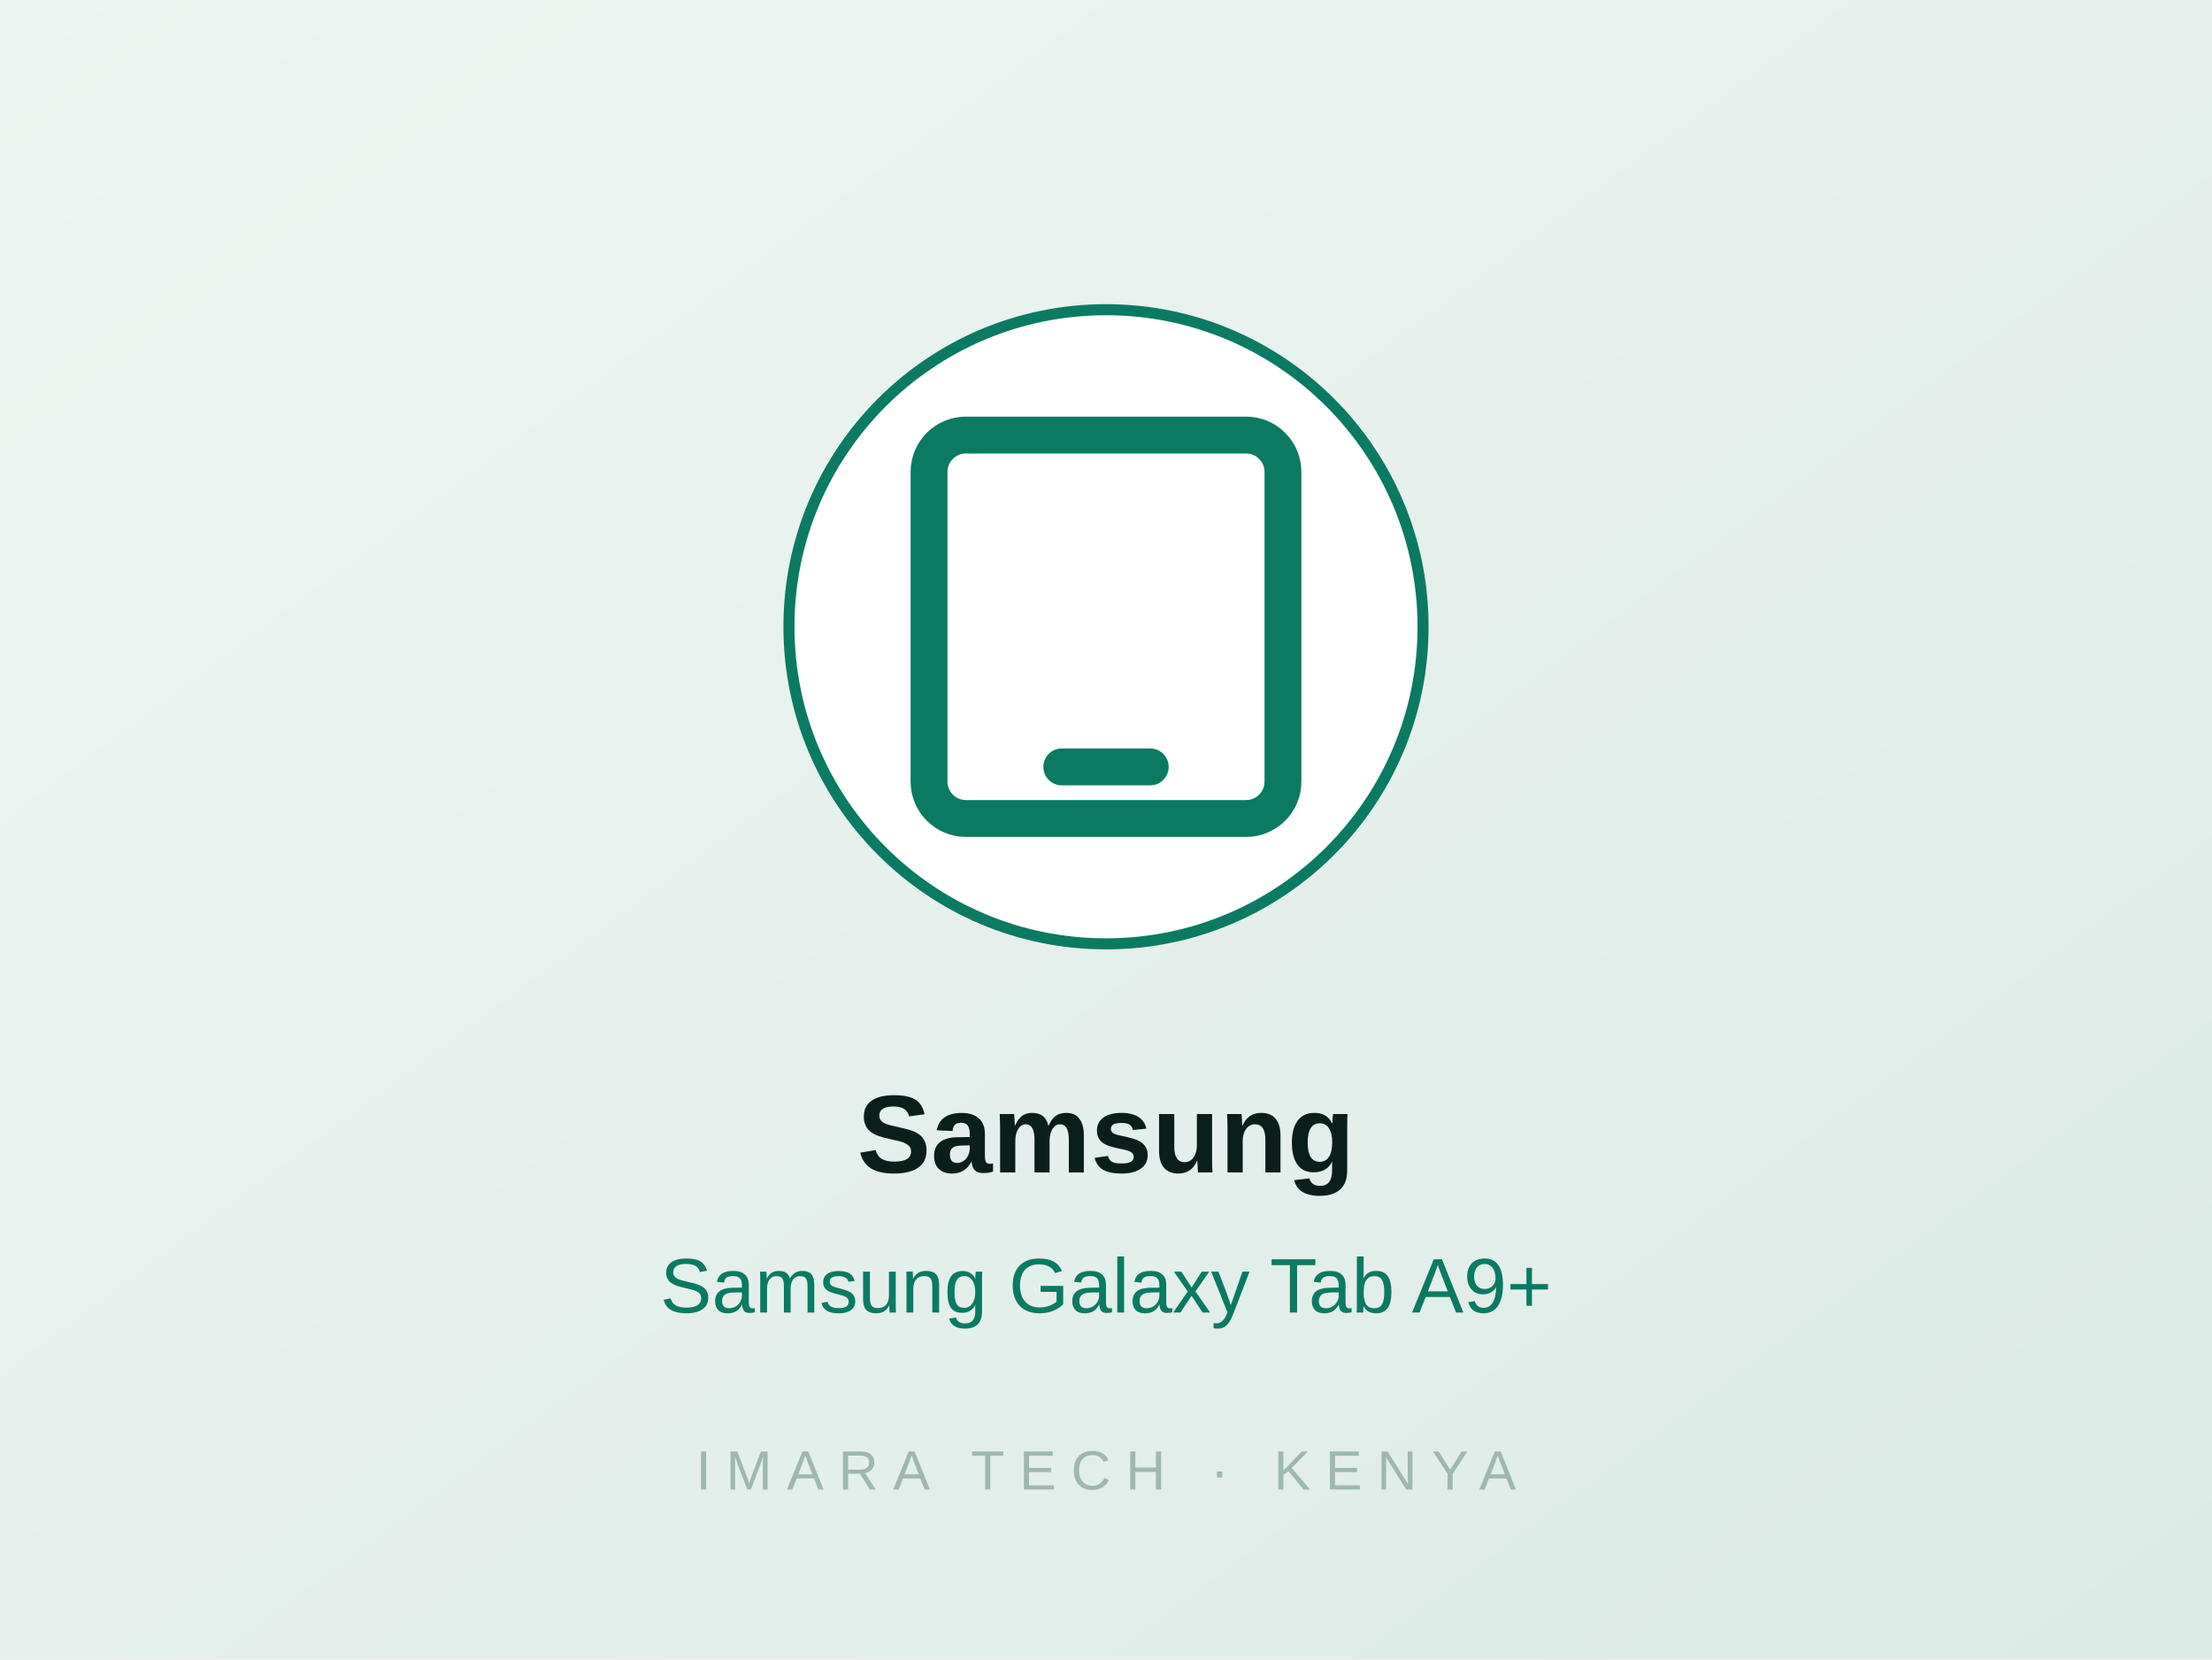
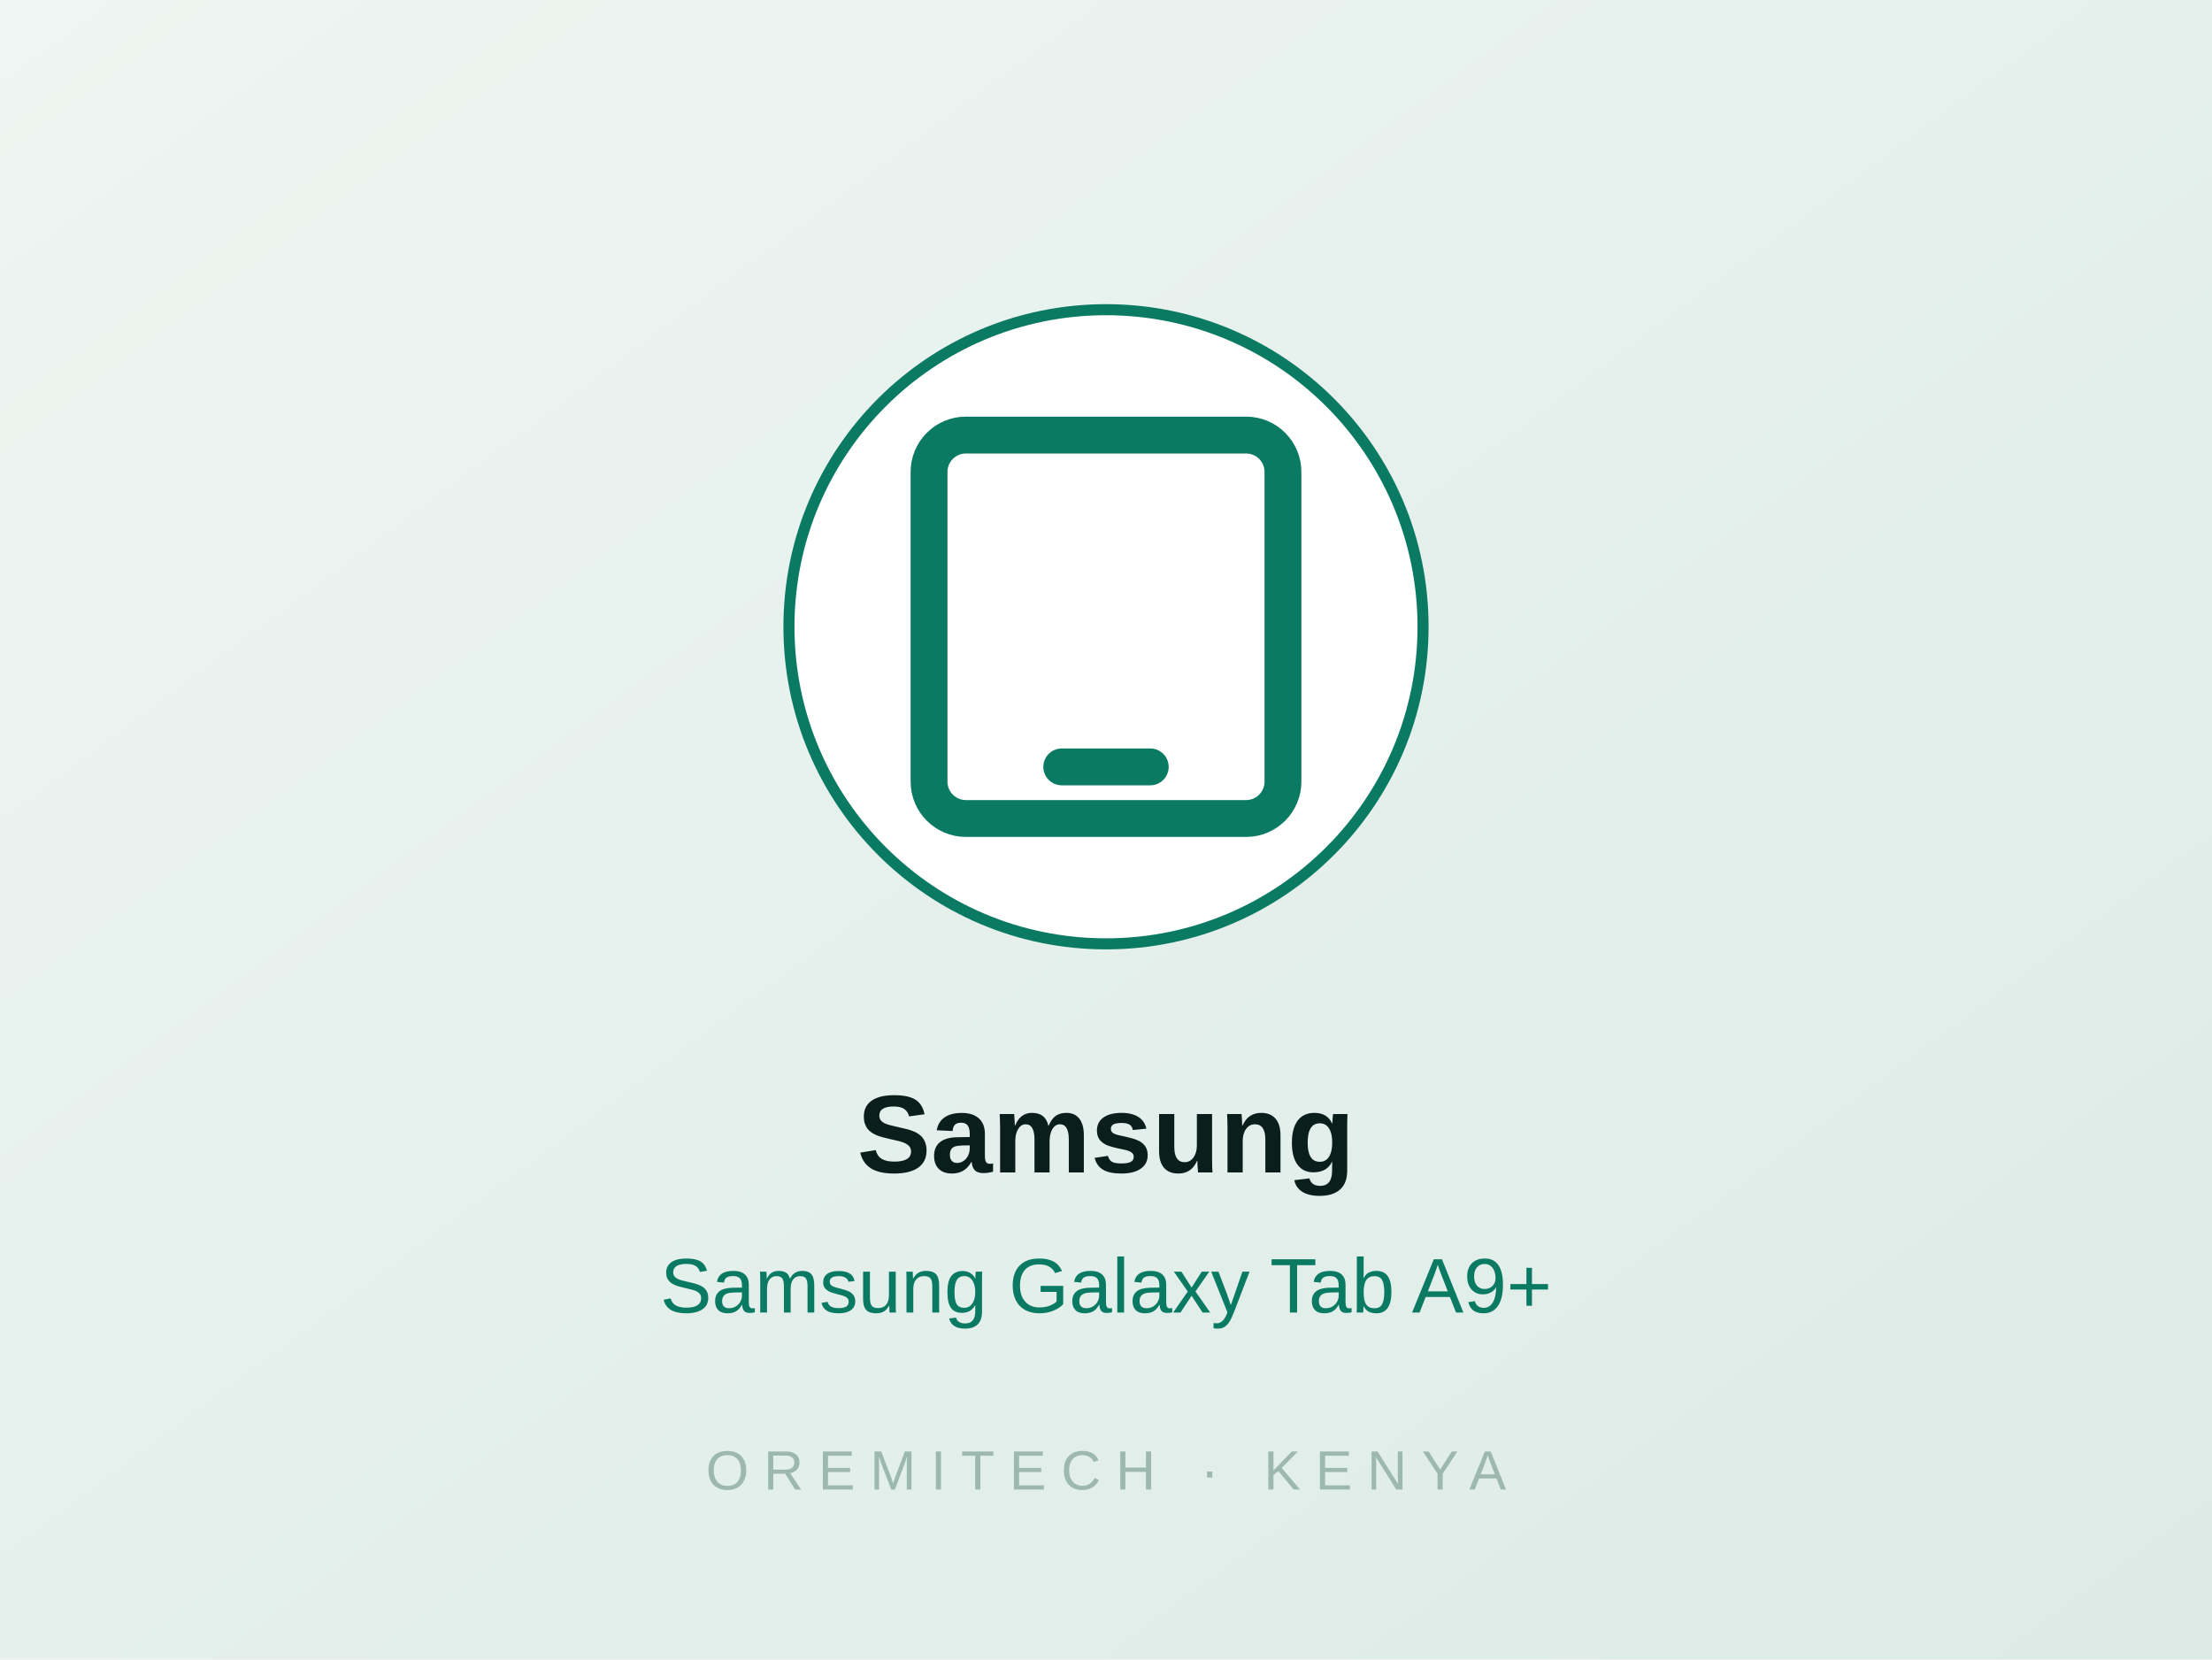
<svg xmlns="http://www.w3.org/2000/svg" width="600" height="450" viewBox="0 0 600 450">
  <defs>
    <linearGradient id="bg" x1="0" y1="0" x2="1" y2="1">
      <stop offset="0" stop-color="#eef5f2" />
      <stop offset="1" stop-color="#dcebe6" />
    </linearGradient>
  </defs>
  <rect width="600" height="450" fill="url(#bg)" />
  <circle cx="300" cy="170" r="86" fill="#ffffff" stroke="#0b7a63" stroke-width="3" />
  <g fill="none" stroke="#0b7a63" stroke-width="10" stroke-linecap="round" stroke-linejoin="round">
    <rect x="252" y="118" width="96" height="104" rx="10" />
    <line x1="288" y1="208" x2="312" y2="208" />
  </g>
  <text x="300" y="318" text-anchor="middle" font-family="Arial, Helvetica, sans-serif" font-size="30" font-weight="bold" fill="#0a1f1c">Samsung</text>
  <text x="300" y="356" text-anchor="middle" font-family="Arial, Helvetica, sans-serif" font-size="21" fill="#0b7a63">Samsung Galaxy Tab A9+</text>
-   <text x="300" y="404" text-anchor="middle" font-family="Arial, Helvetica, sans-serif" font-size="15" letter-spacing="4" fill="#9db8b0">IMARA TECH · KENYA</text>
+   <text x="300" y="404" text-anchor="middle" font-family="Arial, Helvetica, sans-serif" font-size="15" letter-spacing="4" fill="#9db8b0">OREMITECH · KENYA</text>
</svg>
